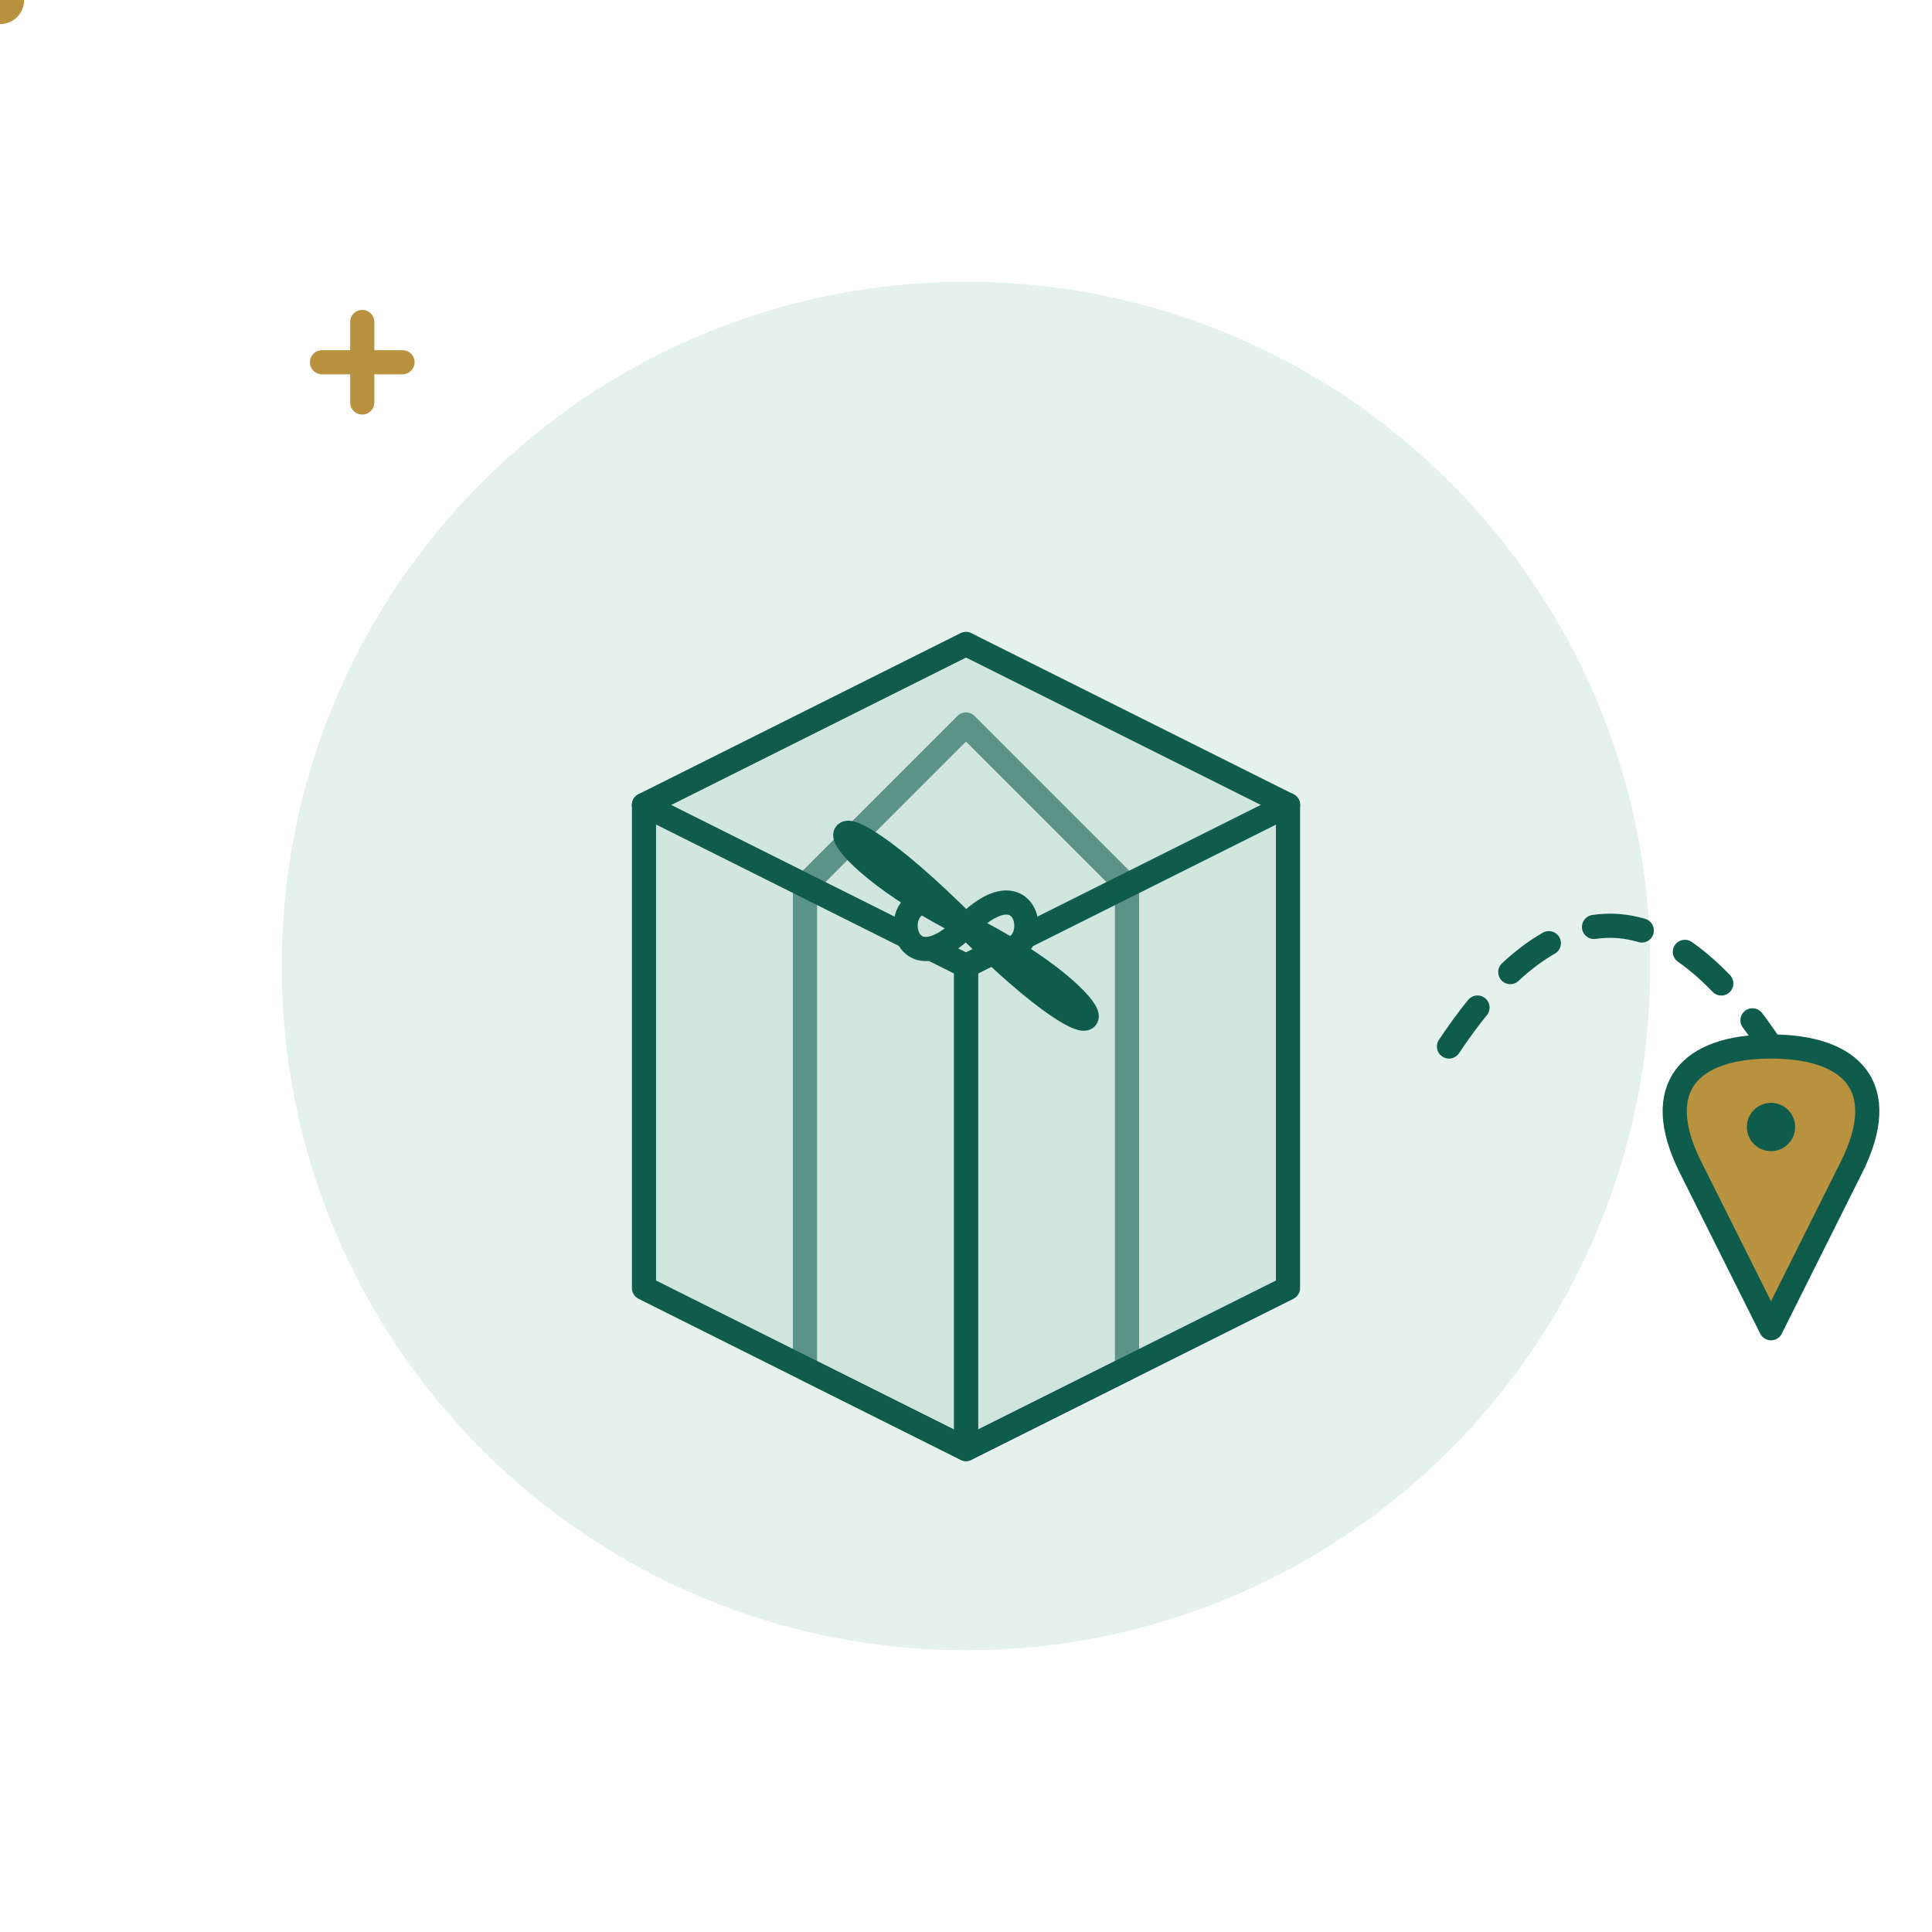
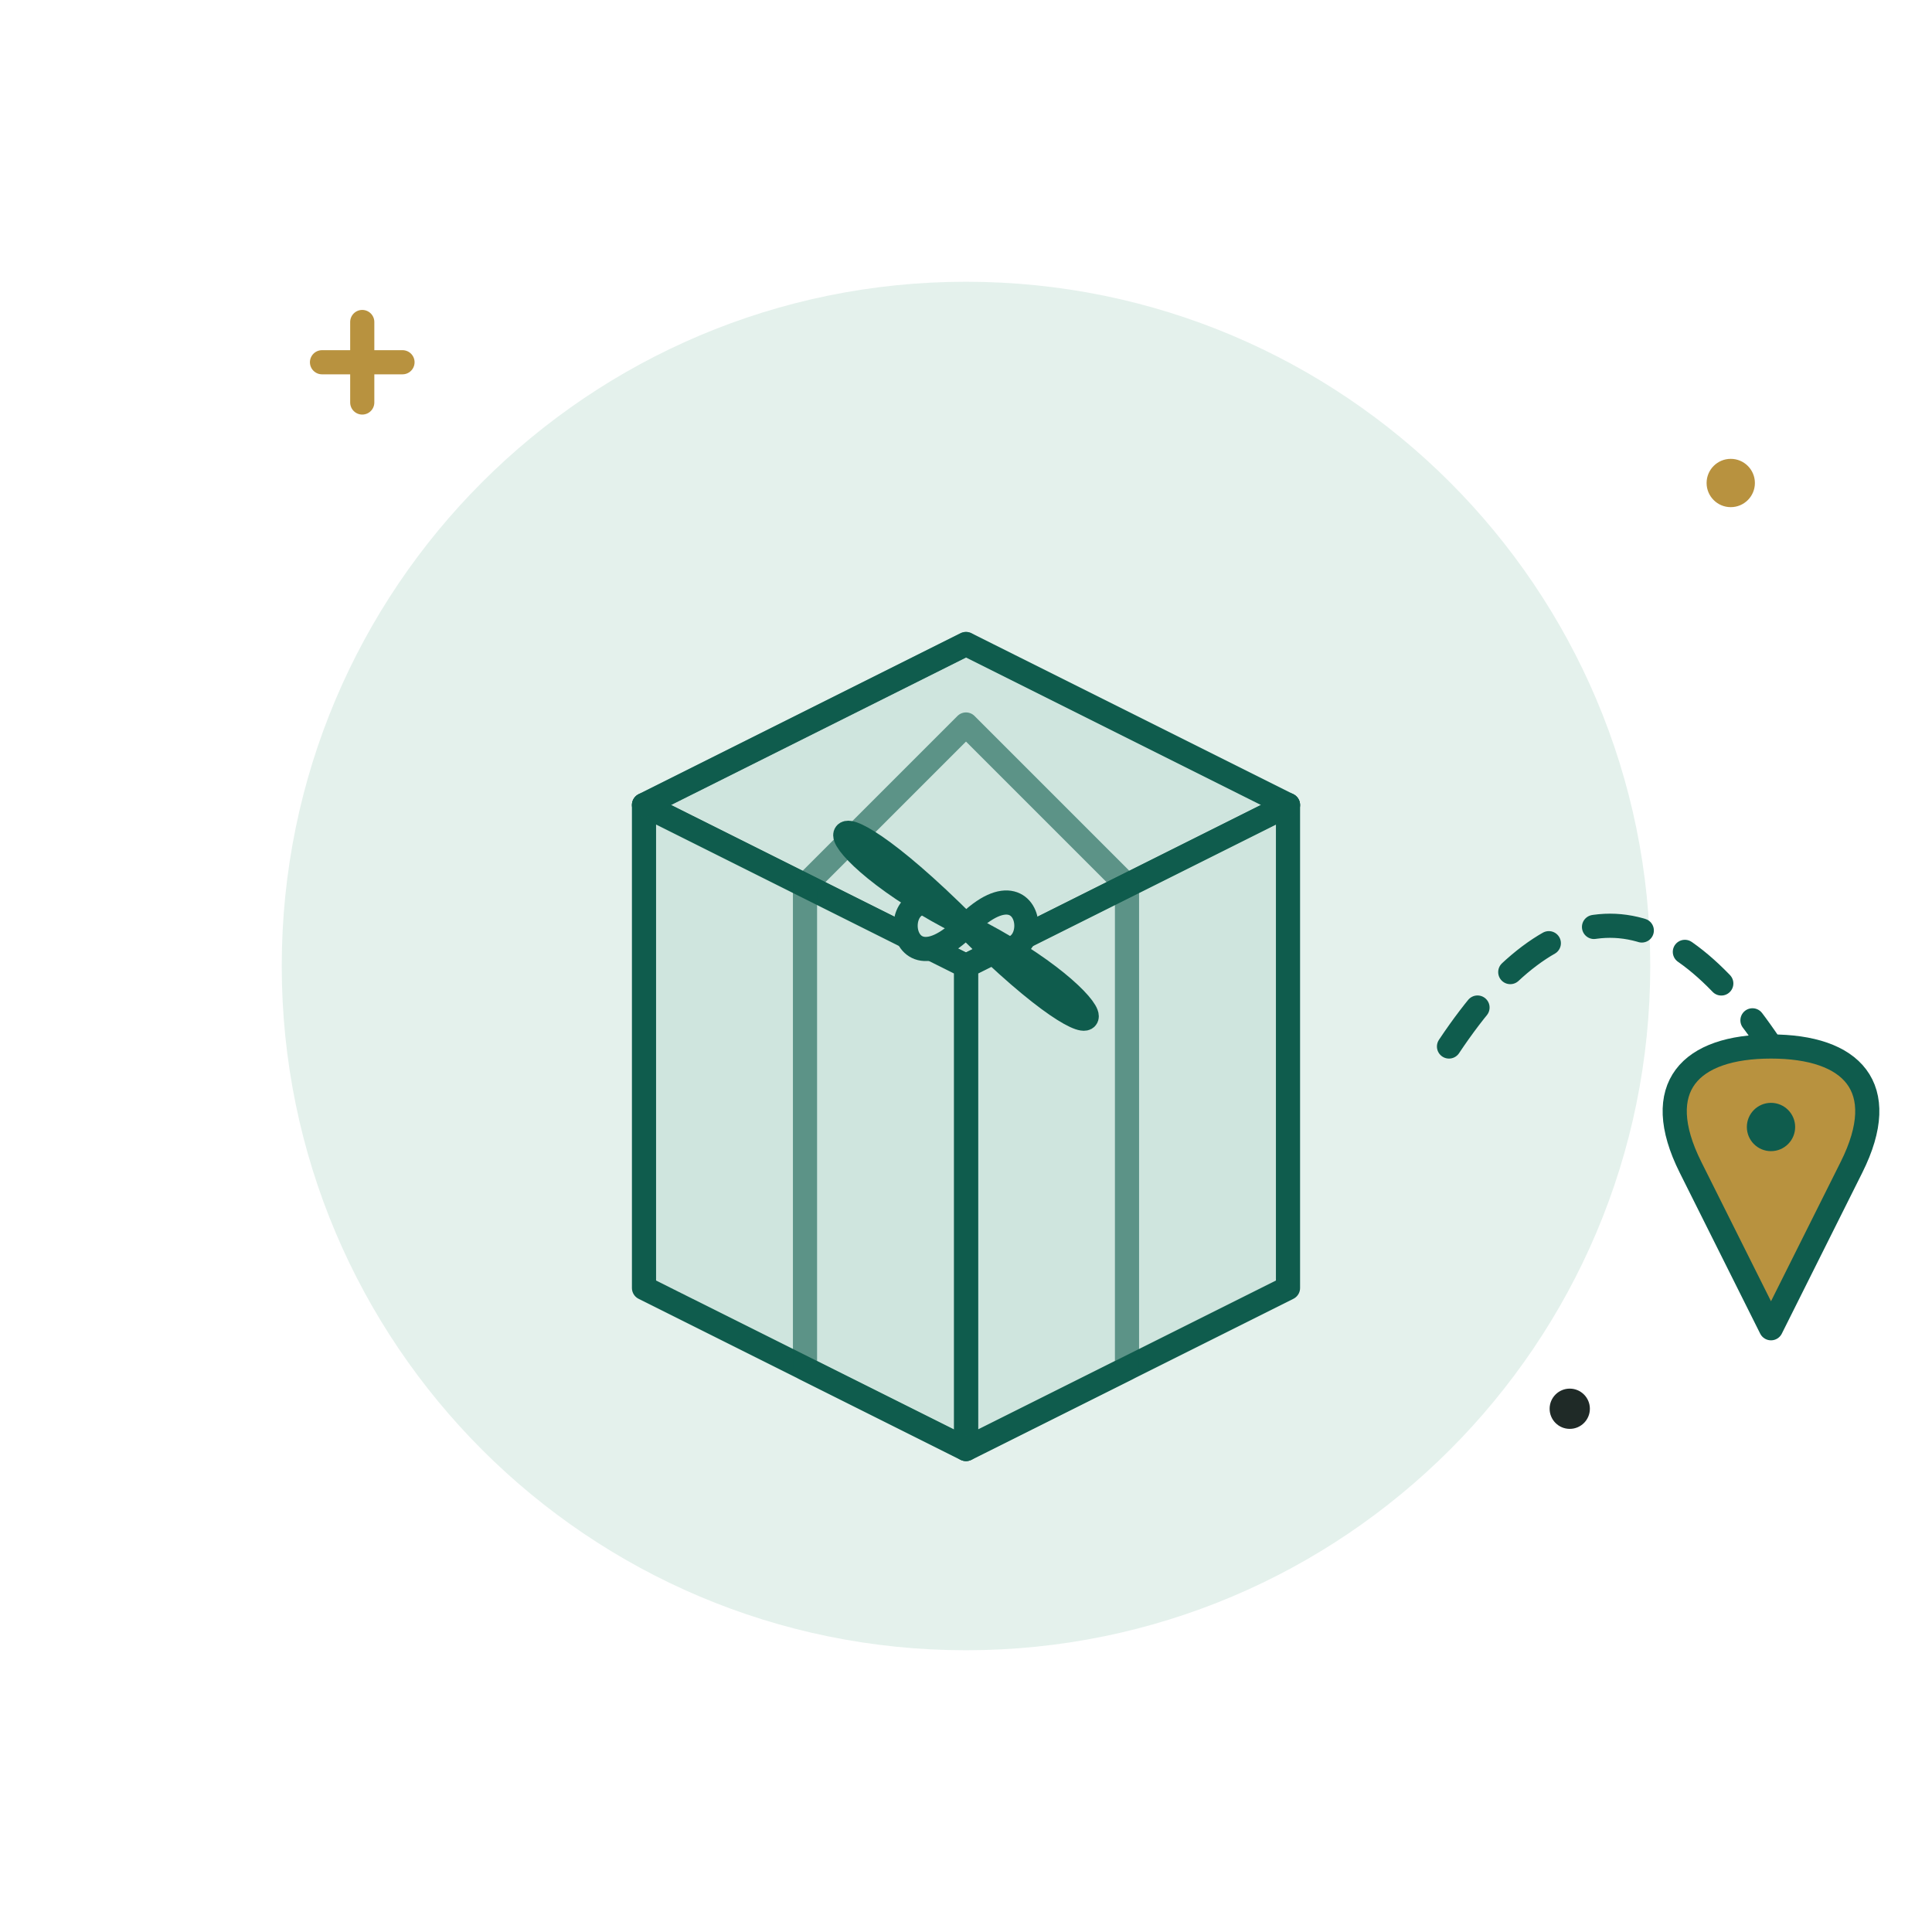
<svg xmlns="http://www.w3.org/2000/svg" viewBox="0 0 240 240" width="100%" height="100%">
  <circle cx="120" cy="120" r="85" fill="#E4F1EC" />
  <g transform="translate(70, 70)">
    <path d="M50,10 L90,30 L50,50 L10,30 Z" fill="#CFE5DE" stroke="#0F5C4D" stroke-width="3" stroke-linecap="round" stroke-linejoin="round" />
    <path d="M90,30 V90 L50,110 V50 Z" fill="#CFE5DE" stroke="#0F5C4D" stroke-width="3" stroke-linecap="round" stroke-linejoin="round" />
    <path d="M10,30 V90 L50,110 V50 Z" fill="#CFE5DE" stroke="#0F5C4D" stroke-width="3" stroke-linecap="round" stroke-linejoin="round" />
    <path d="M30,40 V100 L50,110 L70,100 V40 L50,20 Z" fill="none" stroke="#0F5C4D" stroke-width="3" stroke-linecap="round" stroke-linejoin="round" opacity="0.6" />
    <path d="M10,30 L50,10 M50,50 L90,30" fill="none" stroke="#0F5C4D" stroke-width="3" stroke-linecap="round" stroke-linejoin="round" opacity="0.6" />
    <g transform="translate(50, 45)">
      <path d="M0,0 C-10,-10 -10,10 0,0 C10,10 10,-10 0,0 Z" fill="#CFE5DE" stroke="#0F5C4D" stroke-width="3" stroke-linecap="round" stroke-linejoin="round" />
      <path d="M0,0 C-20,-10 -20,-20 0,0" fill="none" stroke="#0F5C4D" stroke-width="3" stroke-linecap="round" stroke-linejoin="round" />
      <path d="M0,0 C20,10 20,20 0,0" fill="none" stroke="#0F5C4D" stroke-width="3" stroke-linecap="round" stroke-linejoin="round" />
    </g>
  </g>
  <g transform="translate(180, 70)">
    <path d="M0,60 Q20,30 40,60" fill="none" stroke="#0F5C4D" stroke-width="3" stroke-linecap="round" stroke-dasharray="6 6" />
    <path d="M40,60 C50,60 55,65 50,75 L40,95 L30,75 C25,65 30,60 40,60 Z" fill="#B8923F" stroke="#0F5C4D" stroke-width="3" stroke-linecap="round" stroke-linejoin="round" />
    <circle cx="40" cy="70" r="3" fill="#0F5C4D" />
  </g>
  <path d="M45,40 L45,50 M40,45 L50,45" stroke="#B8923F" stroke-width="3" stroke-linecap="round" />
-   <circle cx="195, 175" r="2.5" fill="#1F2A27" />
-   <circle cx="215, 60" r="3" fill="#B8923F" />
+   <circle cx="195" cy="175" r="2.5" fill="#1F2A27" />
+   <circle cx="215" cy="60" r="3" fill="#B8923F" />
</svg>
